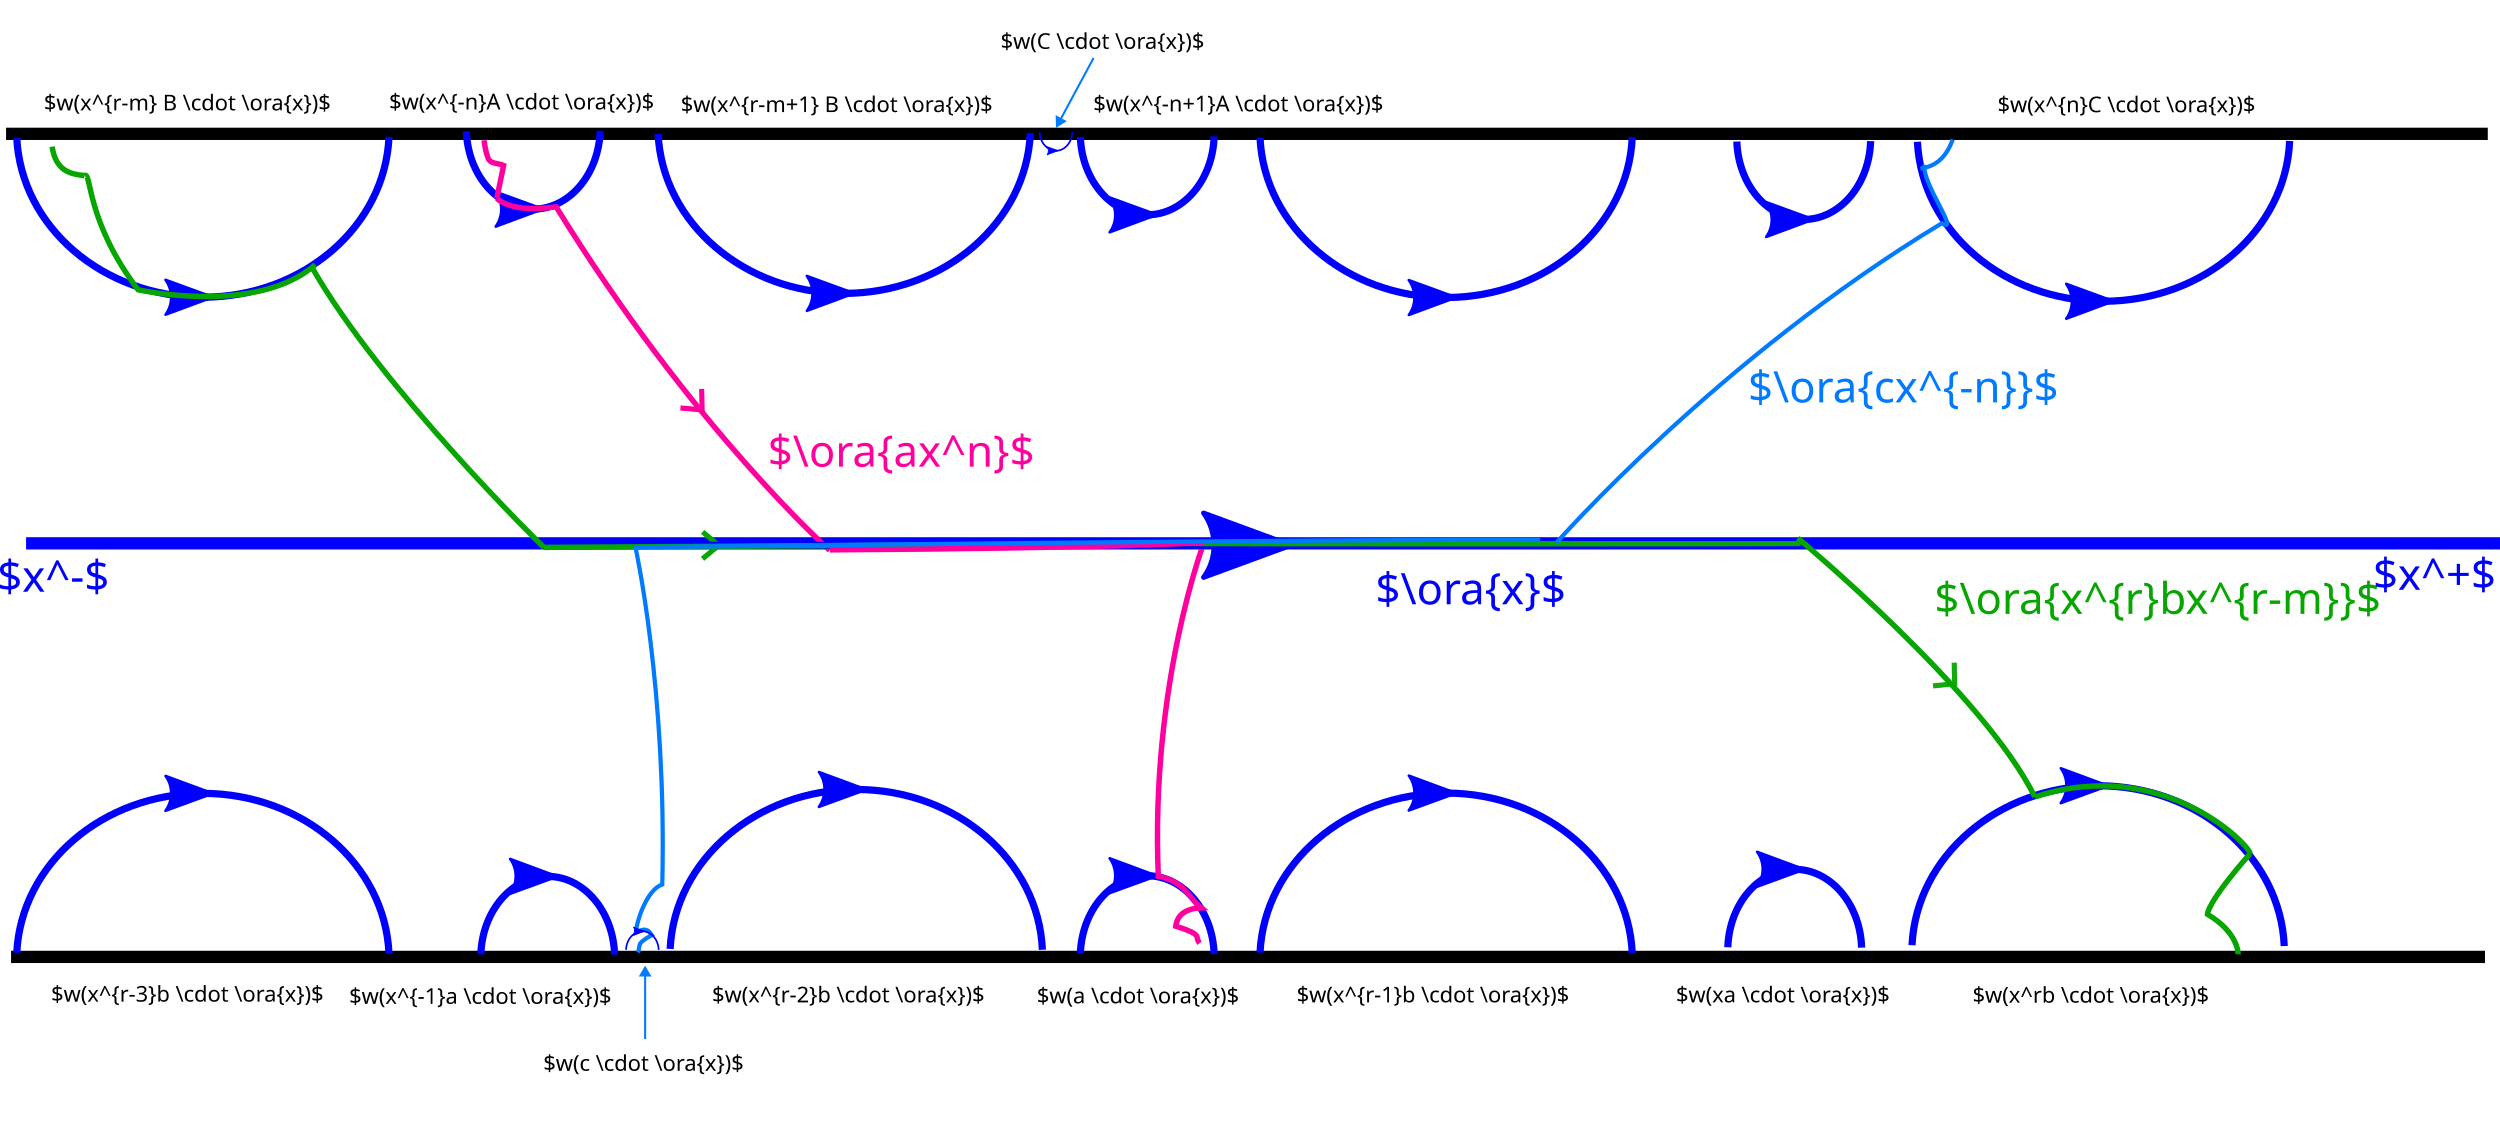
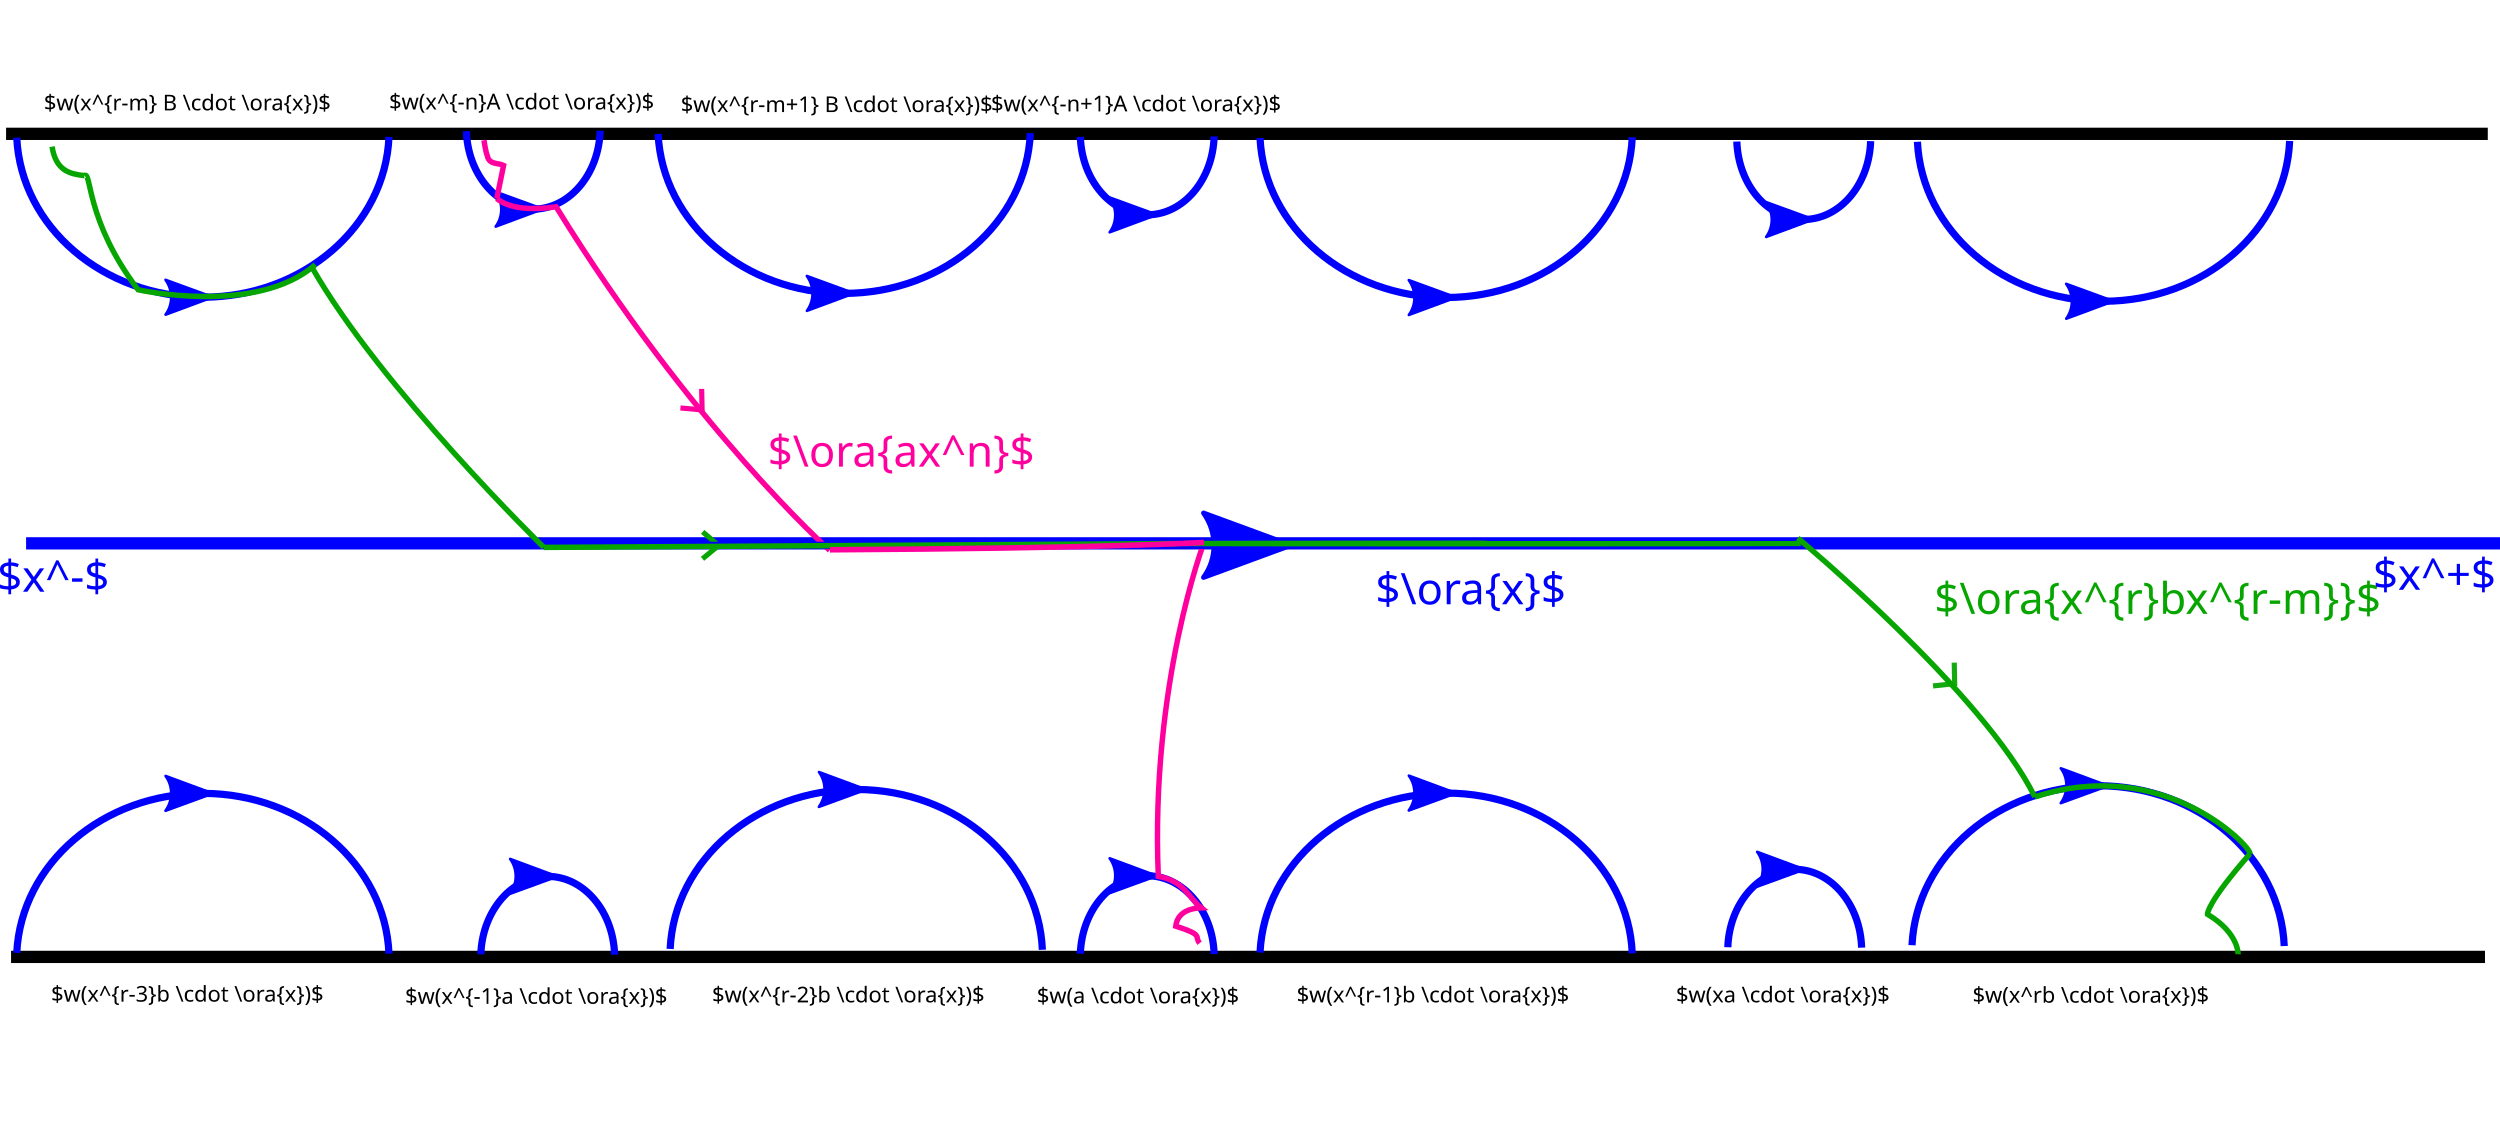
<svg xmlns="http://www.w3.org/2000/svg" width="242.546mm" height="109.15mm" viewBox="0 0 242.546 109.15" version="1.1" id="svg11456">
  <defs id="defs11450">
-     <marker style="overflow:visible" id="Triangle" refX="0" refY="0" orient="auto-start-reverse" markerWidth="1" markerHeight="1" viewBox="0 0 1 1" preserveAspectRatio="xMidYMid">
-       <path transform="scale(0.5)" style="fill:context-stroke;fill-rule:evenodd;stroke:context-stroke;stroke-width:1pt" d="M 5.77,0 -2.88,5 V -5 Z" id="path135" />
-     </marker>
    <marker style="overflow:visible" id="StopM" refX="0" refY="0" orient="auto">
      <path transform="scale(0.4)" style="fill:none;fill-opacity:0.75;fill-rule:evenodd;stroke:context-stroke;stroke-width:1pt" d="M 0,5.65 V -5.65" id="path3416" />
    </marker>
    <marker style="overflow:visible" id="StopL" refX="0" refY="0" orient="auto">
      <path transform="scale(0.8)" style="fill:none;fill-opacity:0.75;fill-rule:evenodd;stroke:context-stroke;stroke-width:1pt" d="M 0,5.65 V -5.65" id="path3413" />
    </marker>
    <marker style="overflow:visible" id="marker1888" refX="0" refY="0" orient="auto">
      <path transform="matrix(-1.1,0,0,-1.1,-1.1,0)" d="M 8.719,4.034 -2.207,0.016 8.719,-4.002 c -1.745,2.372 -1.735,5.617 -6e-7,8.035 z" style="fill:#0000ff;fill-opacity:1;fill-rule:evenodd;stroke:#0000ff;stroke-width:0.625;stroke-linejoin:round;stroke-opacity:1" id="path1646" />
    </marker>
    <marker style="overflow:visible" id="marker1315" refX="0" refY="0" orient="auto">
      <path transform="scale(0.6)" d="M 8.719,4.034 -2.207,0.016 8.719,-4.002 c -1.745,2.372 -1.735,5.617 -6e-7,8.035 z" style="fill:#0000ff;fill-opacity:1;fill-rule:evenodd;stroke:#0000ff;stroke-width:0.625;stroke-linejoin:round;stroke-opacity:1" id="path1313" />
    </marker>
    <marker style="overflow:visible" id="marker1213" refX="0" refY="0" orient="auto">
      <path transform="scale(0.6)" d="M 8.719,4.034 -2.207,0.016 8.719,-4.002 c -1.745,2.372 -1.735,5.617 -6e-7,8.035 z" style="fill:#0000ff;fill-opacity:1;fill-rule:evenodd;stroke:#0000ff;stroke-width:0.625;stroke-linejoin:round;stroke-opacity:1" id="path1211" />
    </marker>
    <marker style="overflow:visible" id="marker14254" refX="0" refY="0" orient="auto">
      <path transform="scale(0.6)" d="M 8.719,4.034 -2.207,0.016 8.719,-4.002 c -1.745,2.372 -1.735,5.617 -6e-7,8.035 z" style="fill:#0000ff;fill-opacity:1;fill-rule:evenodd;stroke:#0000ff;stroke-width:0.625;stroke-linejoin:round;stroke-opacity:1" id="path14252" />
    </marker>
    <marker style="overflow:visible" id="marker14166" refX="0" refY="0" orient="auto">
      <path transform="scale(0.6)" d="M 8.719,4.034 -2.207,0.016 8.719,-4.002 c -1.745,2.372 -1.735,5.617 -6e-7,8.035 z" style="fill:#0000ff;fill-opacity:1;fill-rule:evenodd;stroke:#0000ff;stroke-width:0.625;stroke-linejoin:round;stroke-opacity:1" id="path14164" />
    </marker>
    <marker style="overflow:visible" id="marker14084" refX="0" refY="0" orient="auto">
      <path transform="scale(0.6)" d="M 8.719,4.034 -2.207,0.016 8.719,-4.002 c -1.745,2.372 -1.735,5.617 -6e-7,8.035 z" style="fill:#0000ff;fill-opacity:1;fill-rule:evenodd;stroke:#0000ff;stroke-width:0.625;stroke-linejoin:round;stroke-opacity:1" id="path14082" />
    </marker>
    <marker style="overflow:visible" id="marker14008" refX="0" refY="0" orient="auto">
      <path transform="scale(0.6)" d="M 8.719,4.034 -2.207,0.016 8.719,-4.002 c -1.745,2.372 -1.735,5.617 -6e-7,8.035 z" style="fill:#0000ff;fill-opacity:1;fill-rule:evenodd;stroke:#0000ff;stroke-width:0.625;stroke-linejoin:round;stroke-opacity:1" id="path14006" />
    </marker>
    <marker style="overflow:visible" id="marker13938" refX="0" refY="0" orient="auto">
      <path transform="scale(0.6)" d="M 8.719,4.034 -2.207,0.016 8.719,-4.002 c -1.745,2.372 -1.735,5.617 -6e-7,8.035 z" style="fill:#0000ff;fill-opacity:1;fill-rule:evenodd;stroke:#0000ff;stroke-width:0.625;stroke-linejoin:round;stroke-opacity:1" id="path13936" />
    </marker>
    <marker style="overflow:visible" id="marker13874" refX="0" refY="0" orient="auto">
      <path transform="scale(0.6)" d="M 8.719,4.034 -2.207,0.016 8.719,-4.002 c -1.745,2.372 -1.735,5.617 -6e-7,8.035 z" style="fill:#0000ff;fill-opacity:1;fill-rule:evenodd;stroke:#0000ff;stroke-width:0.625;stroke-linejoin:round;stroke-opacity:1" id="path13872" />
    </marker>
    <marker orient="auto" refY="0" refX="0" id="marker13810" style="overflow:visible">
      <path id="path13808" style="fill:#0000ff;fill-opacity:1;fill-rule:evenodd;stroke:#0000ff;stroke-width:0.625;stroke-linejoin:round;stroke-opacity:1" d="M 8.719,4.034 -2.207,0.016 8.719,-4.002 c -1.745,2.372 -1.735,5.617 -6e-7,8.035 z" transform="scale(0.6)" />
    </marker>
    <marker orient="auto" refY="0" refX="0" id="marker13734" style="overflow:visible">
      <path id="path13732" style="fill:#0000ff;fill-opacity:1;fill-rule:evenodd;stroke:#0000ff;stroke-width:0.625;stroke-linejoin:round;stroke-opacity:1" d="M 8.719,4.034 -2.207,0.016 8.719,-4.002 c -1.745,2.372 -1.735,5.617 -6e-7,8.035 z" transform="scale(0.6)" />
    </marker>
    <marker orient="auto" refY="0" refX="0" id="marker13676" style="overflow:visible">
      <path id="path13674" style="fill:#0000ff;fill-opacity:1;fill-rule:evenodd;stroke:#0000ff;stroke-width:0.625;stroke-linejoin:round;stroke-opacity:1" d="M 8.719,4.034 -2.207,0.016 8.719,-4.002 c -1.745,2.372 -1.735,5.617 -6e-7,8.035 z" transform="scale(0.6)" />
    </marker>
    <marker orient="auto" refY="0" refX="0" id="marker13630" style="overflow:visible">
      <path id="path13628" style="fill:#0000ff;fill-opacity:1;fill-rule:evenodd;stroke:#0000ff;stroke-width:0.625;stroke-linejoin:round;stroke-opacity:1" d="M 8.719,4.034 -2.207,0.016 8.719,-4.002 c -1.745,2.372 -1.735,5.617 -6e-7,8.035 z" transform="scale(0.6)" />
    </marker>
    <marker orient="auto" refY="0" refX="0" id="Arrow1Mend" style="overflow:visible">
      <path id="path983" d="M 0,0 5,-5 -12.5,0 5,5 Z" style="fill:#0000ff;fill-opacity:1;fill-rule:evenodd;stroke:#0000ff;stroke-width:1pt;stroke-opacity:1" transform="matrix(-0.4,0,0,-0.4,-4,0)" />
    </marker>
    <marker orient="auto" refY="0" refX="0" id="Arrow2Lend" style="overflow:visible">
      <path id="path995" style="fill:#0000ff;fill-opacity:1;fill-rule:evenodd;stroke:#0000ff;stroke-width:0.625;stroke-linejoin:round;stroke-opacity:1" d="M 8.719,4.034 -2.207,0.016 8.719,-4.002 c -1.745,2.372 -1.735,5.617 -6e-7,8.035 z" transform="matrix(-1.1,0,0,-1.1,-1.1,0)" />
    </marker>
    <marker orient="auto" refY="0" refX="0" id="marker13280" style="overflow:visible">
      <path id="path13278" style="fill:#06a500;fill-opacity:1;fill-rule:evenodd;stroke:#06a500;stroke-width:0.625;stroke-linejoin:round;stroke-opacity:1" d="M 8.719,4.034 -2.207,0.016 8.719,-4.002 c -1.745,2.372 -1.735,5.617 -6e-7,8.035 z" transform="scale(0.6)" />
    </marker>
    <marker orient="auto" refY="0" refX="0" id="Arrow2Mstart" style="overflow:visible">
      <path id="path998" style="fill:#06a500;fill-opacity:1;fill-rule:evenodd;stroke:#06a500;stroke-width:0.625;stroke-linejoin:round;stroke-opacity:1" d="M 8.719,4.034 -2.207,0.016 8.719,-4.002 c -1.745,2.372 -1.735,5.617 -6e-7,8.035 z" transform="scale(0.6)" />
    </marker>
    <marker style="overflow:visible" id="marker14254-1" refX="0" refY="0" orient="auto">
      <path transform="scale(0.6)" d="M 8.719,4.034 -2.207,0.016 8.719,-4.002 c -1.745,2.372 -1.735,5.617 -6e-7,8.035 z" style="fill:#0000ff;fill-opacity:1;fill-rule:evenodd;stroke:#0000ff;stroke-width:0.625;stroke-linejoin:round;stroke-opacity:1" id="path14252-8" />
    </marker>
    <marker orient="auto" refY="0" refX="0" id="marker13810-0" style="overflow:visible">
      <path id="path13808-1" style="fill:#0000ff;fill-opacity:1;fill-rule:evenodd;stroke:#0000ff;stroke-width:0.625;stroke-linejoin:round;stroke-opacity:1" d="M 8.719,4.034 -2.207,0.016 8.719,-4.002 c -1.745,2.372 -1.735,5.617 -6e-7,8.035 z" transform="scale(0.6)" />
    </marker>
    <marker style="overflow:visible" id="marker13874-4" refX="0" refY="0" orient="auto">
      <path transform="scale(0.6)" d="M 8.719,4.034 -2.207,0.016 8.719,-4.002 c -1.745,2.372 -1.735,5.617 -6e-7,8.035 z" style="fill:#0000ff;fill-opacity:1;fill-rule:evenodd;stroke:#0000ff;stroke-width:0.625;stroke-linejoin:round;stroke-opacity:1" id="path13872-0" />
    </marker>
    <marker style="overflow:visible" id="marker13938-8" refX="0" refY="0" orient="auto">
      <path transform="scale(0.6)" d="M 8.719,4.034 -2.207,0.016 8.719,-4.002 c -1.745,2.372 -1.735,5.617 -6e-7,8.035 z" style="fill:#0000ff;fill-opacity:1;fill-rule:evenodd;stroke:#0000ff;stroke-width:0.625;stroke-linejoin:round;stroke-opacity:1" id="path13936-8" />
    </marker>
    <marker style="overflow:visible" id="marker14008-1" refX="0" refY="0" orient="auto">
      <path transform="scale(0.6)" d="M 8.719,4.034 -2.207,0.016 8.719,-4.002 c -1.745,2.372 -1.735,5.617 -6e-7,8.035 z" style="fill:#0000ff;fill-opacity:1;fill-rule:evenodd;stroke:#0000ff;stroke-width:0.625;stroke-linejoin:round;stroke-opacity:1" id="path14006-4" />
    </marker>
    <marker style="overflow:visible" id="marker14084-1" refX="0" refY="0" orient="auto">
      <path transform="scale(0.6)" d="M 8.719,4.034 -2.207,0.016 8.719,-4.002 c -1.745,2.372 -1.735,5.617 -6e-7,8.035 z" style="fill:#0000ff;fill-opacity:1;fill-rule:evenodd;stroke:#0000ff;stroke-width:0.625;stroke-linejoin:round;stroke-opacity:1" id="path14082-0" />
    </marker>
    <marker style="overflow:visible" id="marker14166-7" refX="0" refY="0" orient="auto">
      <path transform="scale(0.6)" d="M 8.719,4.034 -2.207,0.016 8.719,-4.002 c -1.745,2.372 -1.735,5.617 -6e-7,8.035 z" style="fill:#0000ff;fill-opacity:1;fill-rule:evenodd;stroke:#0000ff;stroke-width:0.625;stroke-linejoin:round;stroke-opacity:1" id="path14164-9" />
    </marker>
    <marker style="overflow:visible" id="marker14084-1-7" refX="0" refY="0" orient="auto">
      <path transform="scale(0.6)" d="M 8.719,4.034 -2.207,0.016 8.719,-4.002 c -1.745,2.372 -1.735,5.617 -6e-7,8.035 z" style="fill:#0000ff;fill-opacity:1;fill-rule:evenodd;stroke:#0000ff;stroke-width:0.625;stroke-linejoin:round;stroke-opacity:1" id="path14082-0-0" />
    </marker>
    <marker style="overflow:visible" id="StopM-1" refX="0" refY="0" orient="auto">
      <path transform="scale(0.4)" style="fill:none;fill-opacity:0.75;fill-rule:evenodd;stroke:context-stroke;stroke-width:1pt" d="M 0,5.65 V -5.65" id="path3416-8" />
    </marker>
    <marker style="overflow:visible" id="marker81164" refX="0" refY="0" orient="auto">
      <path transform="scale(0.4)" style="fill:none;fill-opacity:0.75;fill-rule:evenodd;stroke:context-stroke;stroke-width:1pt" d="M 0,5.65 V -5.65" id="path81162" />
    </marker>
    <marker style="overflow:visible" id="StopM-2" refX="0" refY="0" orient="auto">
      <path transform="scale(0.4)" style="fill:none;fill-opacity:0.75;fill-rule:evenodd;stroke:context-stroke;stroke-width:1pt" d="M 0,5.65 V -5.65" id="path3416-4" />
    </marker>
    <marker style="overflow:visible" id="marker92778" refX="0" refY="0" orient="auto">
      <path transform="scale(0.4)" style="fill:none;fill-opacity:0.75;fill-rule:evenodd;stroke:context-stroke;stroke-width:1pt" d="M 0,5.65 V -5.65" id="path92776" />
    </marker>
    <marker style="overflow:visible" id="StopM-2-0" refX="0" refY="0" orient="auto">
      <path transform="scale(0.4)" style="fill:none;fill-opacity:0.75;fill-rule:evenodd;stroke:context-stroke;stroke-width:1pt" d="M 0,5.65 V -5.65" id="path3416-4-2" />
    </marker>
    <marker style="overflow:visible" id="marker93020" refX="0" refY="0" orient="auto">
      <path transform="scale(0.4)" style="fill:none;fill-opacity:0.75;fill-rule:evenodd;stroke:context-stroke;stroke-width:1pt" d="M 0,5.65 V -5.65" id="path93018" />
    </marker>
    <marker style="overflow:visible" id="StopM-1-1" refX="0" refY="0" orient="auto">
      <path transform="scale(0.4)" style="fill:none;fill-opacity:0.75;fill-rule:evenodd;stroke:context-stroke;stroke-width:1pt" d="M 0,5.65 V -5.65" id="path3416-8-6" />
    </marker>
    <marker style="overflow:visible" id="marker189326" refX="0" refY="0" orient="auto">
      <path transform="scale(0.4)" style="fill:none;fill-opacity:0.75;fill-rule:evenodd;stroke:context-stroke;stroke-width:1pt" d="M 0,5.65 V -5.65" id="path189324" />
    </marker>
-     <marker style="overflow:visible" id="marker13938-86" refX="0" refY="0" orient="auto">
-       <path transform="scale(0.6)" d="M 8.719,4.034 -2.207,0.016 8.719,-4.002 c -1.745,2.372 -1.735,5.617 -6e-7,8.035 z" style="fill:#0000ff;fill-opacity:1;fill-rule:evenodd;stroke:#0000ff;stroke-width:0.625;stroke-linejoin:round;stroke-opacity:1" id="path13936-2" />
-     </marker>
-     <marker style="overflow:visible" id="marker13938-86-4" refX="0" refY="0" orient="auto">
-       <path transform="scale(0.6)" d="M 8.719,4.034 -2.207,0.016 8.719,-4.002 c -1.745,2.372 -1.735,5.617 -6e-7,8.035 z" style="fill:#0000ff;fill-opacity:1;fill-rule:evenodd;stroke:#0000ff;stroke-width:0.625;stroke-linejoin:round;stroke-opacity:1" id="path13936-2-7" />
-     </marker>
-     <marker style="overflow:visible" id="Triangle-1" refX="0" refY="0" orient="auto-start-reverse" markerWidth="1" markerHeight="1" viewBox="0 0 1 1" preserveAspectRatio="xMidYMid">
-       <path transform="scale(0.5)" style="fill:context-stroke;fill-rule:evenodd;stroke:context-stroke;stroke-width:1pt" d="M 5.77,0 -2.88,5 V -5 Z" id="path135-0" />
-     </marker>
  </defs>
  <g id="layer1" transform="translate(-46.69134,-18.45272)">
    <path style="fill:none;stroke:#000000;stroke-width:1.192;stroke-linecap:butt;stroke-linejoin:miter;stroke-miterlimit:4;stroke-dasharray:none;stroke-opacity:1" d="M 47.281,31.437 H 288.052" id="path12001" />
    <path style="fill:none;stroke:#0000ff;stroke-width:1.191;stroke-linecap:butt;stroke-linejoin:miter;stroke-miterlimit:4;stroke-dasharray:none;stroke-opacity:1" d="M 289.237,71.168 H 49.223" id="path12001-0" />
    <path style="fill:none;stroke:#000000;stroke-width:1.191;stroke-linecap:butt;stroke-linejoin:miter;stroke-miterlimit:4;stroke-dasharray:none;stroke-opacity:1" d="M 47.765,111.29 H 287.78" id="path12001-09" />
    <path style="fill:none;stroke:#0000ff;stroke-width:0.7;stroke-miterlimit:4;stroke-dasharray:none;stroke-dashoffset:0;stroke-opacity:1;marker-mid:url(#marker14166)" id="path12997-82" d="M 84.43,31.735 A 18.072,16.172 0 0 1 66.417,47.288 18.072,16.172 0 0 1 48.317,31.816" />
    <path style="fill:none;stroke:#0000ff;stroke-width:0.7;stroke-miterlimit:4;stroke-dasharray:none;stroke-dashoffset:0;stroke-opacity:1;marker-mid:url(#marker14084)" id="path12997-8-3" d="m 104.918,31.141 a 6.495,7.902 0 0 1 -6.475,7.6 6.495,7.902 0 0 1 -6.506,-7.56" />
    <path style="fill:none;stroke:#0000ff;stroke-width:0.7;stroke-miterlimit:4;stroke-dasharray:none;stroke-dashoffset:0;stroke-opacity:1;marker-mid:url(#marker14008)" id="path12997-1-1" d="M 146.652,31.363 A 18.072,16.172 0 0 1 128.638,46.916 18.072,16.172 0 0 1 110.538,31.443" />
    <path style="fill:none;stroke:#0000ff;stroke-width:0.7;stroke-miterlimit:4;stroke-dasharray:none;stroke-dashoffset:0;stroke-opacity:1;marker-mid:url(#marker13938)" id="path12997-8-6-6" d="m 164.485,31.694 a 6.495,7.902 0 0 1 -6.475,7.6 6.495,7.902 0 0 1 -6.506,-7.56" />
    <path style="fill:none;stroke:#0000ff;stroke-width:0.7;stroke-miterlimit:4;stroke-dasharray:none;stroke-dashoffset:0;stroke-opacity:1;marker-mid:url(#marker13874)" id="path12997-1-5-8" d="M 205.05,31.764 A 18.072,16.172 0 0 1 187.037,47.316 18.072,16.172 0 0 1 168.937,31.844" />
    <path style="fill:none;stroke:#0000ff;stroke-width:0.7;stroke-miterlimit:4;stroke-dasharray:none;stroke-dashoffset:0;stroke-opacity:1;marker-mid:url(#marker13810)" id="path12997-8-6-3-2" d="m 228.177,32.145 a 6.495,7.902 0 0 1 -6.475,7.6 6.495,7.902 0 0 1 -6.506,-7.56" />
    <path style="fill:none;stroke:#0000ff;stroke-width:0.7;stroke-miterlimit:4;stroke-dasharray:none;stroke-dashoffset:0;stroke-opacity:1;marker-mid:url(#marker14254)" id="path12997-1-5-88-2" d="M 268.83,32.127 A 18.072,16.172 0 0 1 250.817,47.68 18.072,16.172 0 0 1 232.717,32.207" />
    <path style="fill:none;stroke:#06a500;stroke-width:0.5;stroke-linecap:butt;stroke-linejoin:miter;stroke-miterlimit:4;stroke-dasharray:none;stroke-opacity:1" d="m 114.86,70.055 1.557,1.317 -1.57,1.295" id="path13362-7-4" />
    <text xml:space="preserve" style="font-style:normal;font-weight:normal;font-size:4.233px;line-height:1.25;font-family:sans-serif;letter-spacing:0px;word-spacing:0px;fill:#06a500;fill-opacity:1;stroke:none;stroke-width:0.265" x="234.36" y="78.011" id="text13552-0-9">
      <tspan id="tspan13550-2-0" x="234.36" y="78.011" style="fill:#06a500;fill-opacity:1;stroke-width:0.265;font-size:4.233px">$\ora{x^{r}bx^{r-m}}$</tspan>
    </text>
    <text xml:space="preserve" style="font-style:normal;font-weight:normal;font-size:4.233px;line-height:1.25;font-family:sans-serif;letter-spacing:0px;word-spacing:0px;fill:#ff009e;fill-opacity:1;stroke:none;stroke-width:0.265" x="121.174" y="63.724" id="text13552-0-9-9">
      <tspan id="tspan13550-2-0-4" x="121.174" y="63.724" style="fill:#ff009e;fill-opacity:1;stroke-width:0.265;font-size:4.233px">$\ora{ax^n}$</tspan>
    </text>
-     <text xml:space="preserve" style="font-style:normal;font-weight:normal;font-size:4.233px;line-height:1.25;font-family:sans-serif;letter-spacing:0px;word-spacing:0px;fill:#007aff;fill-opacity:1;stroke:none;stroke-width:0.265" x="216.283" y="57.491" id="text13552-0-9-9-9">
-       <tspan id="tspan13550-2-0-4-4" x="216.283" y="57.491" style="font-size:4.233px;fill:#007aff;fill-opacity:1;stroke-width:0.265">$\ora{cx^{-n}}$</tspan>
-     </text>
    <path style="fill:none;stroke:#0000ff;stroke-width:0.7;stroke-miterlimit:4;stroke-dasharray:none;stroke-dashoffset:0;stroke-opacity:1;marker-mid:url(#marker14166-7)" id="path12997-82-3" d="M 84.43,-110.978 A 18.072,16.172 0 0 1 66.417,-95.425 18.072,16.172 0 0 1 48.317,-110.898" transform="scale(1,-1)" />
    <path style="fill:none;stroke:#0000ff;stroke-width:0.7;stroke-miterlimit:4;stroke-dasharray:none;stroke-dashoffset:0;stroke-opacity:1;marker-mid:url(#marker14084-1)" id="path12997-8-3-7" d="m 106.32,-111.08 a 6.495,7.902 0 0 1 -6.475,7.6 6.495,7.902 0 0 1 -6.506,-7.56" transform="scale(1,-1)" />
    <path style="fill:none;stroke:#0000ff;stroke-width:0.7;stroke-miterlimit:4;stroke-dasharray:none;stroke-dashoffset:0;stroke-opacity:1;marker-mid:url(#marker14008-1)" id="path12997-1-1-3" d="M 147.821,-110.599 A 18.072,16.172 0 0 1 129.807,-95.046 18.072,16.172 0 0 1 111.707,-110.518" transform="scale(1,-1)" />
    <path style="fill:none;stroke:#0000ff;stroke-width:0.7;stroke-miterlimit:4;stroke-dasharray:none;stroke-dashoffset:0;stroke-opacity:1;marker-mid:url(#marker13938-8)" id="path12997-8-6-6-3" d="m 164.485,-111.019 a 6.495,7.902 0 0 1 -6.475,7.6 6.495,7.902 0 0 1 -6.506,-7.56" transform="scale(1,-1)" />
    <path style="fill:none;stroke:#0000ff;stroke-width:0.7;stroke-miterlimit:4;stroke-dasharray:none;stroke-dashoffset:0;stroke-opacity:1;marker-mid:url(#marker13874-4)" id="path12997-1-5-8-6" d="m 205.05,-110.95 a 18.072,16.172 0 0 1 -18.013,15.553 18.072,16.172 0 0 1 -18.1,-15.472" transform="scale(1,-1)" />
    <path style="fill:none;stroke:#0000ff;stroke-width:0.7;stroke-miterlimit:4;stroke-dasharray:none;stroke-dashoffset:0;stroke-opacity:1;marker-mid:url(#marker13810-0)" id="path12997-8-6-3-2-2" d="m 227.302,-110.393 a 6.495,7.902 0 0 1 -6.475,7.6 6.495,7.902 0 0 1 -6.506,-7.56" transform="scale(1,-1)" />
    <path style="fill:none;stroke:#0000ff;stroke-width:0.7;stroke-miterlimit:4;stroke-dasharray:none;stroke-dashoffset:0;stroke-opacity:1;marker-mid:url(#marker14254-1)" id="path12997-1-5-88-2-8" d="m 268.305,-110.237 a 18.072,16.172 0 0 1 -18.013,15.553 18.072,16.172 0 0 1 -18.1,-15.472" transform="scale(1,-1)" />
    <path style="fill:none;stroke:#ff009e;stroke-width:0.5;stroke-linecap:butt;stroke-linejoin:miter;stroke-miterlimit:4;stroke-dasharray:none;stroke-opacity:1" d="m 114.765,56.184 0.042,2.04 -2.101,-0.192" id="path13439-0-3" />
    <path style="fill:none;stroke:#ff009e;stroke-width:0.53;stroke-linecap:butt;stroke-linejoin:miter;stroke-miterlimit:4;stroke-dasharray:none;stroke-opacity:1" d="m 127.184,71.843 c 0,0 -13.365,-11.935 -26.538,-33.323 -2.538,0.353 -4.541,0.17 -5.757,-0.798" id="path19209" />
    <path style="fill:none;stroke:#ff009e;stroke-width:0.53;stroke-linecap:butt;stroke-linejoin:miter;stroke-miterlimit:4;stroke-dasharray:none;stroke-opacity:1" d="m 163.505,71.082 c 0,0 -5.22,13.688 -4.437,32.388 2.538,0.474 2.951,2.087 4.167,3.056 -1.432,0.06 -2.336,0.642 -2.473,1.781 2.78,0.884 1.753,0.971 2.314,1.653" id="path19209-3" />
    <path style="fill:none;stroke:#06a500;stroke-width:0.53;stroke-linecap:butt;stroke-linejoin:miter;stroke-miterlimit:4;stroke-dasharray:none;stroke-opacity:1" d="M 76.952,44.381 C 83.603,56.075 99.455,71.56 99.455,71.56" id="path19209-7" />
    <path style="fill:none;stroke:#06a500;stroke-width:0.5;stroke-linecap:butt;stroke-linejoin:miter;stroke-miterlimit:4;stroke-dasharray:none;stroke-opacity:0.941" d="m 236.288,82.739 0.042,2.04 -2.101,0.221" id="path13439-0-3-7" />
    <path style="fill:none;stroke:#06a500;stroke-width:0.53;stroke-linecap:butt;stroke-linejoin:miter;stroke-miterlimit:4;stroke-dasharray:none;stroke-opacity:1" d="m 244.11,95.77 c -4.998,-10.124 -22.998,-25.113 -22.998,-25.113" id="path19209-7-5" />
    <text xml:space="preserve" style="font-style:normal;font-variant:normal;font-weight:normal;font-stretch:normal;font-size:2.117px;line-height:1.25;font-family:verdana;-inkscape-font-specification:verdana;text-align:center;letter-spacing:0px;word-spacing:0px;text-anchor:middle;fill:#000000;fill-opacity:1;stroke:none;stroke-width:0.265" x="66.246" y="115.63" id="text8744">
      <tspan id="tspan8742" x="66.246" y="115.63" style="font-size:2.117px;text-align:center;text-anchor:middle;stroke-width:0.265">$w(x^{r-3}b \cdot \ora{x})$</tspan>
    </text>
-     <text xml:space="preserve" style="font-style:normal;font-variant:normal;font-weight:normal;font-stretch:normal;font-size:2.117px;line-height:1.25;font-family:verdana;-inkscape-font-specification:verdana;text-align:center;letter-spacing:0px;word-spacing:0px;text-anchor:middle;fill:#000000;fill-opacity:1;stroke:none;stroke-width:0.265" x="94.672" y="115.846" id="text8744-70">
-       <tspan id="tspan8742-5" x="94.672" y="115.846" style="font-size:2.117px;text-align:center;text-anchor:middle;stroke-width:0.265">$w(x^{-1}a \cdot \ora{x})$</tspan>
+     <text xml:space="preserve" style="font-style:normal;font-variant:normal;font-weight:normal;font-stretch:normal;font-size:2.117px;line-height:1.25;font-family:verdana;-inkscape-font-specification:verdana;text-align:center;letter-spacing:0px;word-spacing:0px;text-anchor:middle;fill:#000000;fill-opacity:1;stroke:none;stroke-width:0.265" x="100.096" y="115.846" id="text8744-70">
+       <tspan id="tspan8742-5" x="100.096" y="115.846" style="font-size:2.117px;text-align:center;text-anchor:middle;stroke-width:0.265">$w(x^{-1}a \cdot \ora{x})$</tspan>
    </text>
    <text xml:space="preserve" style="font-style:normal;font-variant:normal;font-weight:normal;font-stretch:normal;font-size:2.117px;line-height:1.25;font-family:verdana;-inkscape-font-specification:verdana;text-align:center;letter-spacing:0px;word-spacing:0px;text-anchor:middle;fill:#000000;fill-opacity:1;stroke:none;stroke-width:0.265" x="158.472" y="115.796" id="text8744-70-4">
      <tspan id="tspan8742-5-0" x="158.472" y="115.796" style="font-size:2.117px;text-align:center;text-anchor:middle;stroke-width:0.265">$w(a \cdot \ora{x})$</tspan>
    </text>
    <text xml:space="preserve" style="font-style:normal;font-variant:normal;font-weight:normal;font-stretch:normal;font-size:2.117px;line-height:1.25;font-family:verdana;-inkscape-font-specification:verdana;text-align:center;letter-spacing:0px;word-spacing:0px;text-anchor:middle;fill:#000000;fill-opacity:1;stroke:none;stroke-width:0.265" x="221.039" y="115.703" id="text8744-70-4-1">
      <tspan id="tspan8742-5-0-9" x="221.039" y="115.703" style="font-size:2.117px;text-align:center;text-anchor:middle;stroke-width:0.265">$w(xa \cdot \ora{x})$</tspan>
    </text>
    <text xml:space="preserve" style="font-style:normal;font-variant:normal;font-weight:normal;font-stretch:normal;font-size:4.233px;line-height:1.25;font-family:verdana;-inkscape-font-specification:verdana;letter-spacing:0px;word-spacing:0px;fill:#0000ff;fill-opacity:1;stroke:none;stroke-width:0.265" x="46.424" y="75.863" id="text8744-70-4-1-7">
      <tspan id="tspan8742-5-0-9-6" x="46.424" y="75.863" style="fill:#0000ff;fill-opacity:1;stroke-width:0.265;font-size:4.233px">$x^-$</tspan>
    </text>
    <text xml:space="preserve" style="font-style:normal;font-variant:normal;font-weight:normal;font-stretch:normal;font-size:4.233px;line-height:1.25;font-family:verdana;-inkscape-font-specification:verdana;letter-spacing:0px;word-spacing:0px;fill:#0000ff;fill-opacity:1;stroke:none;stroke-width:0.265" x="180.133" y="77.075" id="text8744-70-4-1-7-6">
      <tspan id="tspan8742-5-0-9-6-2" x="180.133" y="77.075" style="fill:#0000ff;fill-opacity:1;stroke-width:0.265;font-size:4.233px">$\ora{x}$</tspan>
    </text>
    <text xml:space="preserve" style="font-style:normal;font-variant:normal;font-weight:normal;font-stretch:normal;font-size:4.233px;line-height:1.25;font-family:verdana;-inkscape-font-specification:verdana;letter-spacing:0px;word-spacing:0px;fill:#0000ff;fill-opacity:1;stroke:none;stroke-width:0.265" x="276.916" y="75.673" id="text8744-70-4-1-7-9">
      <tspan id="tspan8742-5-0-9-6-8" x="276.916" y="75.673" style="fill:#0000ff;fill-opacity:1;stroke-width:0.265;font-size:4.233px">$x^+$</tspan>
    </text>
    <text xml:space="preserve" style="font-style:normal;font-variant:normal;font-weight:normal;font-stretch:normal;font-size:2.117px;line-height:1.25;font-family:verdana;-inkscape-font-specification:verdana;text-align:center;letter-spacing:0px;word-spacing:0px;text-anchor:middle;fill:#000000;fill-opacity:1;stroke:none;stroke-width:0.265" x="130.37" y="115.702" id="text8744-7">
      <tspan id="tspan8742-1" x="130.37" y="115.702" style="font-size:2.117px;text-align:center;text-anchor:middle;stroke-width:0.265">$w(x^{r-2}b \cdot \ora{x})$</tspan>
    </text>
    <text xml:space="preserve" style="font-style:normal;font-variant:normal;font-weight:normal;font-stretch:normal;font-size:2.117px;line-height:1.25;font-family:verdana;-inkscape-font-specification:verdana;text-align:center;letter-spacing:0px;word-spacing:0px;text-anchor:middle;fill:#000000;fill-opacity:1;stroke:none;stroke-width:0.265" x="66.244" y="29.163" id="text8744-3">
      <tspan id="tspan8742-0" x="66.244" y="29.163" style="font-size:2.117px;text-align:center;text-anchor:middle;stroke-width:0.265">$w(x^{r-m} B \cdot \ora{x})$</tspan>
    </text>
    <text xml:space="preserve" style="font-style:normal;font-variant:normal;font-weight:normal;font-stretch:normal;font-size:2.117px;line-height:1.25;font-family:verdana;-inkscape-font-specification:verdana;text-align:center;letter-spacing:0px;word-spacing:0px;text-anchor:middle;fill:#000000;fill-opacity:1;stroke:none;stroke-width:0.265" x="129.246" y="29.33" id="text8744-3-6">
      <tspan id="tspan8742-0-6" x="129.246" y="29.33" style="font-size:2.117px;text-align:center;text-anchor:middle;stroke-width:0.265">$w(x^{r-m+1} B \cdot \ora{x})$</tspan>
    </text>
    <text xml:space="preserve" style="font-style:normal;font-variant:normal;font-weight:normal;font-stretch:normal;font-size:2.117px;line-height:1.25;font-family:verdana;-inkscape-font-specification:verdana;text-align:center;letter-spacing:0px;word-spacing:0px;text-anchor:middle;fill:#000000;fill-opacity:1;stroke:none;stroke-width:0.265" x="187.091" y="115.703" id="text8744-33-2">
      <tspan id="tspan8742-8-7" x="187.091" y="115.703" style="font-size:2.117px;text-align:center;text-anchor:middle;stroke-width:0.265">$w(x^{r-1}b \cdot \ora{x})$</tspan>
    </text>
    <text xml:space="preserve" style="font-style:normal;font-variant:normal;font-weight:normal;font-stretch:normal;font-size:2.117px;line-height:1.25;font-family:verdana;-inkscape-font-specification:verdana;text-align:center;letter-spacing:0px;word-spacing:0px;text-anchor:middle;fill:#000000;fill-opacity:1;stroke:none;stroke-width:0.265" x="250.913" y="115.736" id="text8744-33-2-4">
      <tspan id="tspan8742-8-7-1" x="250.913" y="115.736" style="font-size:2.117px;text-align:center;text-anchor:middle;stroke-width:0.265">$w(x^rb \cdot \ora{x})$</tspan>
    </text>
    <text xml:space="preserve" style="font-style:normal;font-variant:normal;font-weight:normal;font-stretch:normal;font-size:2.117px;line-height:1.25;font-family:verdana;-inkscape-font-specification:verdana;text-align:center;letter-spacing:0px;word-spacing:0px;text-anchor:middle;fill:#000000;fill-opacity:1;stroke:none;stroke-width:0.265" x="98.676" y="29.072" id="text8744-33-4">
      <tspan id="tspan8742-8-0" x="98.676" y="29.072" style="font-size:2.117px;text-align:center;text-anchor:middle;stroke-width:0.265">$w(x^{-n}A \cdot \ora{x})$</tspan>
    </text>
-     <text xml:space="preserve" style="font-style:normal;font-variant:normal;font-weight:normal;font-stretch:normal;font-size:2.117px;line-height:1.25;font-family:verdana;-inkscape-font-specification:verdana;text-align:center;letter-spacing:0px;word-spacing:0px;text-anchor:middle;fill:#000000;fill-opacity:1;stroke:none;stroke-width:0.265" x="254.376" y="29.345" id="text8744-33-4-41">
-       <tspan id="tspan8742-8-0-15" x="254.376" y="29.345" style="font-size:2.117px;text-align:center;text-anchor:middle;stroke-width:0.265">$w(x^{n}C \cdot \ora{x})$</tspan>
-     </text>
-     <text xml:space="preserve" style="font-style:normal;font-variant:normal;font-weight:normal;font-stretch:normal;font-size:2.117px;line-height:1.25;font-family:verdana;-inkscape-font-specification:verdana;text-align:center;letter-spacing:0px;word-spacing:0px;text-anchor:middle;fill:#000000;fill-opacity:1;stroke:none;stroke-width:0.265" x="168.208" y="29.261" id="text8744-33-4-4">
-       <tspan id="tspan8742-8-0-1" x="168.208" y="29.261" style="font-size:2.117px;text-align:center;text-anchor:middle;stroke-width:0.265">$w(x^{-n+1}A \cdot \ora{x})$</tspan>
+     <text xml:space="preserve" style="font-style:normal;font-variant:normal;font-weight:normal;font-stretch:normal;font-size:2.117px;line-height:1.25;font-family:verdana;-inkscape-font-specification:verdana;text-align:center;letter-spacing:0px;word-spacing:0px;text-anchor:middle;fill:#000000;fill-opacity:1;stroke:none;stroke-width:0.265" x="158.286" y="29.261" id="text8744-33-4-4">
+       <tspan id="tspan8742-8-0-1" x="158.286" y="29.261" style="font-size:2.117px;text-align:center;text-anchor:middle;stroke-width:0.265">$w(x^{-n+1}A \cdot \ora{x})$</tspan>
    </text>
    <path style="opacity:1;vector-effect:none;fill:#0000ff;fill-opacity:1;fill-rule:evenodd;stroke:#0000ff;stroke-width:0.706;stroke-linecap:butt;stroke-linejoin:bevel;stroke-miterlimit:4;stroke-dasharray:none;stroke-dashoffset:0;stroke-opacity:1;marker-end:url(#Arrow2Lend)" d="m 110.277,71.361 h 60.731" id="path1593" />
    <path style="fill:none;stroke:#06a500;stroke-width:0.53;stroke-linecap:butt;stroke-linejoin:miter;stroke-miterlimit:4;stroke-dasharray:none;stroke-opacity:1" d="M 99.455,71.56 160.866,71.183" id="path75321" />
    <path style="fill:none;stroke:#06a500;stroke-width:0.496;stroke-miterlimit:4;stroke-dasharray:none;stroke-dashoffset:0;stroke-opacity:1" id="path13108-6-0" d="m 190.564,-71.143 a 30.448,0.041 0 0 1 -29.857,-0.04 30.448,0.041 0 0 1 28.346,-0.042 30.448,0.041 0 0 1 32.347,0.037 l -30.255,0.005 z" transform="scale(1,-1)" />
    <path style="fill:none;stroke:#06a500;stroke-width:0.53;stroke-linecap:butt;stroke-linejoin:miter;stroke-miterlimit:4;stroke-dasharray:none;stroke-opacity:1" d="m 244.11,95.77 c 12.538,-4.115 21.047,4.891 20.875,5.51" id="path79053" />
    <path style="fill:none;stroke:#06a500;stroke-width:0.53;stroke-linecap:butt;stroke-linejoin:miter;stroke-miterlimit:4;stroke-dasharray:none;stroke-opacity:1" d="m 264.986,101.281 c -4.215,4.794 -4.133,5.868 -4.133,5.868 3.058,1.818 2.975,3.885 2.975,3.885" id="path79300" />
    <path style="fill:none;stroke:#06a500;stroke-width:0.53;stroke-linecap:butt;stroke-linejoin:miter;stroke-miterlimit:4;stroke-dasharray:none;stroke-opacity:1" d="m 77.283,44.133 c -5.685,4.986 -17.191,2.433 -17.191,2.433 C 54.964,39.804 55.592,35.002 54.885,35.49" id="path79736" />
    <path style="fill:none;stroke:#06a500;stroke-width:0.53;stroke-linecap:butt;stroke-linejoin:miter;stroke-miterlimit:4;stroke-dasharray:none;stroke-opacity:1" d="M 54.885,35.49 C 53.444,35.341 52.101,34.997 51.744,32.68" id="path80723" />
    <path style="fill:none;stroke:#ff009e;stroke-width:0.53;stroke-linecap:butt;stroke-linejoin:miter;stroke-miterlimit:4;stroke-dasharray:none;stroke-opacity:1" d="m 94.889,37.721 0.661,-3.223 c -0.551,-0.261 -1.41,-0.062 -1.57,-0.909 -0.18,-0.395 -0.331,-1.529 -0.331,-1.529" id="path150312" />
    <path style="fill:none;stroke:#ff009e;stroke-width:0.541;stroke-linecap:butt;stroke-linejoin:miter;stroke-miterlimit:4;stroke-dasharray:none;stroke-opacity:1" d="m 127.21,71.792 c 26.713,-0.147 36.295,-0.711 36.295,-0.711" id="path19211" />
-     <path style="fill:none;stroke:#007aff;stroke-width:0.41;stroke-linecap:butt;stroke-linejoin:miter;stroke-miterlimit:4;stroke-dasharray:none;stroke-opacity:1" d="m 197.651,71.157 c 0,0 15.752,-17.952 37.426,-31.04 1.886,1.124 -2.074,-4.101 -1.654,-5.684" id="path19209-6" />
-     <path style="fill:none;stroke:#007aff;stroke-width:0.41;stroke-linecap:butt;stroke-linejoin:miter;stroke-miterlimit:4;stroke-dasharray:none;stroke-opacity:1" d="m 108.316,71.413 c 0,0 3.091,13.884 2.627,32.852 -1.503,0.481 -2.487,3.584 -2.576,4.661 0.59,-0.267 1.047,-0.558 1.573,0.245 -1.646,0.897 -1.038,0.985 -1.37,1.677" id="path19209-3-0" />
-     <path style="fill:none;stroke:#007aff;stroke-width:0.419;stroke-linecap:butt;stroke-linejoin:miter;stroke-miterlimit:4;stroke-dasharray:none;stroke-opacity:1" d="m 196.094,70.849 c -15.816,-0.149 -87.778,0.692 -87.778,0.692" id="path19211-3" />
-     <path style="fill:none;stroke:#0000ff;stroke-width:0.169;stroke-miterlimit:4;stroke-dasharray:none;stroke-dashoffset:0;stroke-opacity:1;marker-mid:url(#marker13938-86)" id="path12997-8-6-6-2" d="m 150.727,31.269 a 1.585,1.878 0 0 1 -1.58,1.806 1.585,1.878 0 0 1 -1.588,-1.796" />
-     <path style="fill:none;stroke:#0000ff;stroke-width:0.169;stroke-miterlimit:4;stroke-dasharray:none;stroke-dashoffset:0;stroke-opacity:1;marker-mid:url(#marker13938-86-4)" id="path12997-8-6-6-2-9" d="m 110.596,-110.607 a 1.585,1.878 0 0 1 -1.58,1.806 1.585,1.878 0 0 1 -1.588,-1.796" transform="scale(1,-1)" />
-     <path style="fill:#007aff;fill-opacity:1;stroke:#007aff;stroke-width:0.2;stroke-dasharray:none;stroke-opacity:1;marker-start:url(#Triangle)" d="m 149.482,30.227 3.307,-6.152" id="path1" />
-     <text xml:space="preserve" style="font-style:normal;font-variant:normal;font-weight:normal;font-stretch:normal;font-size:2.117px;line-height:1.25;font-family:verdana;-inkscape-font-specification:verdana;text-align:center;letter-spacing:0px;word-spacing:0px;text-anchor:middle;fill:#000000;fill-opacity:1;stroke:none;stroke-width:0.265" x="110.505" y="122.343" id="text8744-33-4-41-2">
-       <tspan id="tspan8742-8-0-15-9" x="110.505" y="122.343" style="font-size:2.117px;text-align:center;text-anchor:middle;stroke-width:0.265">$w(c \cdot \ora{x})$</tspan>
-     </text>
-     <text xml:space="preserve" style="font-style:normal;font-variant:normal;font-weight:normal;font-stretch:normal;font-size:2.117px;line-height:1.25;font-family:verdana;-inkscape-font-specification:verdana;text-align:center;letter-spacing:0px;word-spacing:0px;text-anchor:middle;fill:#000000;fill-opacity:1;stroke:none;stroke-width:0.265" x="155.033" y="23.193" id="text8744-33-4-41-2-7">
-       <tspan id="tspan8742-8-0-15-9-0" x="155.033" y="23.193" style="font-size:2.117px;text-align:center;text-anchor:middle;stroke-width:0.265">$w(C \cdot \ora{x})$</tspan>
-     </text>
-     <path style="fill:#007aff;fill-opacity:1;stroke:#007aff;stroke-width:0.2;stroke-dasharray:none;stroke-opacity:1;marker-start:url(#Triangle-1)" d="m 109.281,112.843 0,6.416" id="path1-2" />
-     <path style="fill:none;stroke:#007aff;stroke-width:0.41;stroke-linecap:butt;stroke-linejoin:miter;stroke-miterlimit:4;stroke-dasharray:none;stroke-opacity:1" d="m 232.998,34.798 c 1.358,-0.16 2.468,-0.939 3.141,-2.808" id="path19209-6-8" />
  </g>
</svg>
